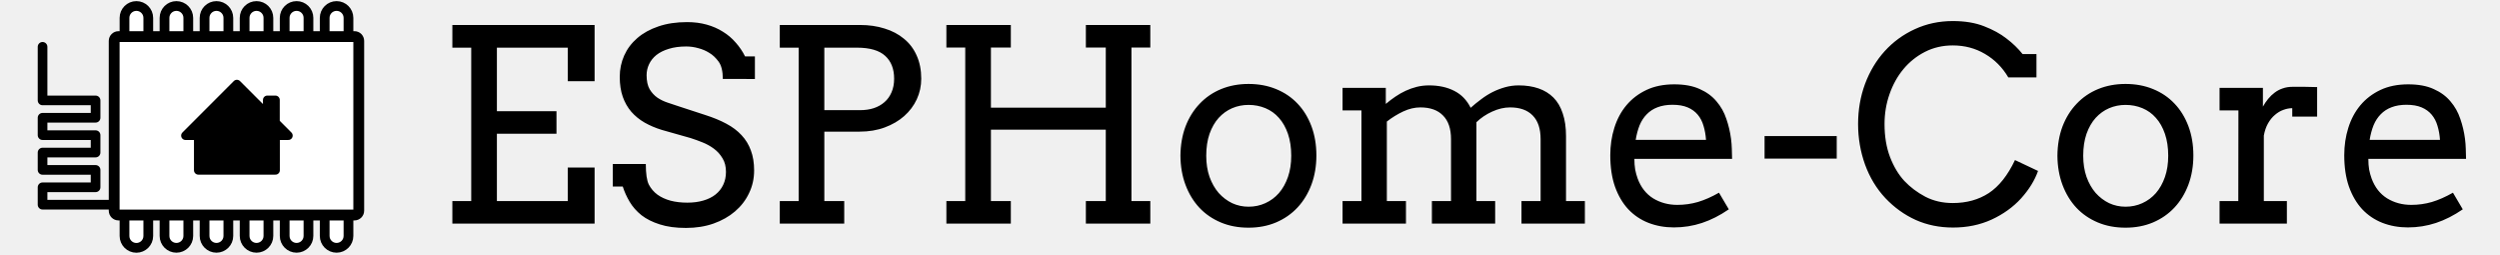
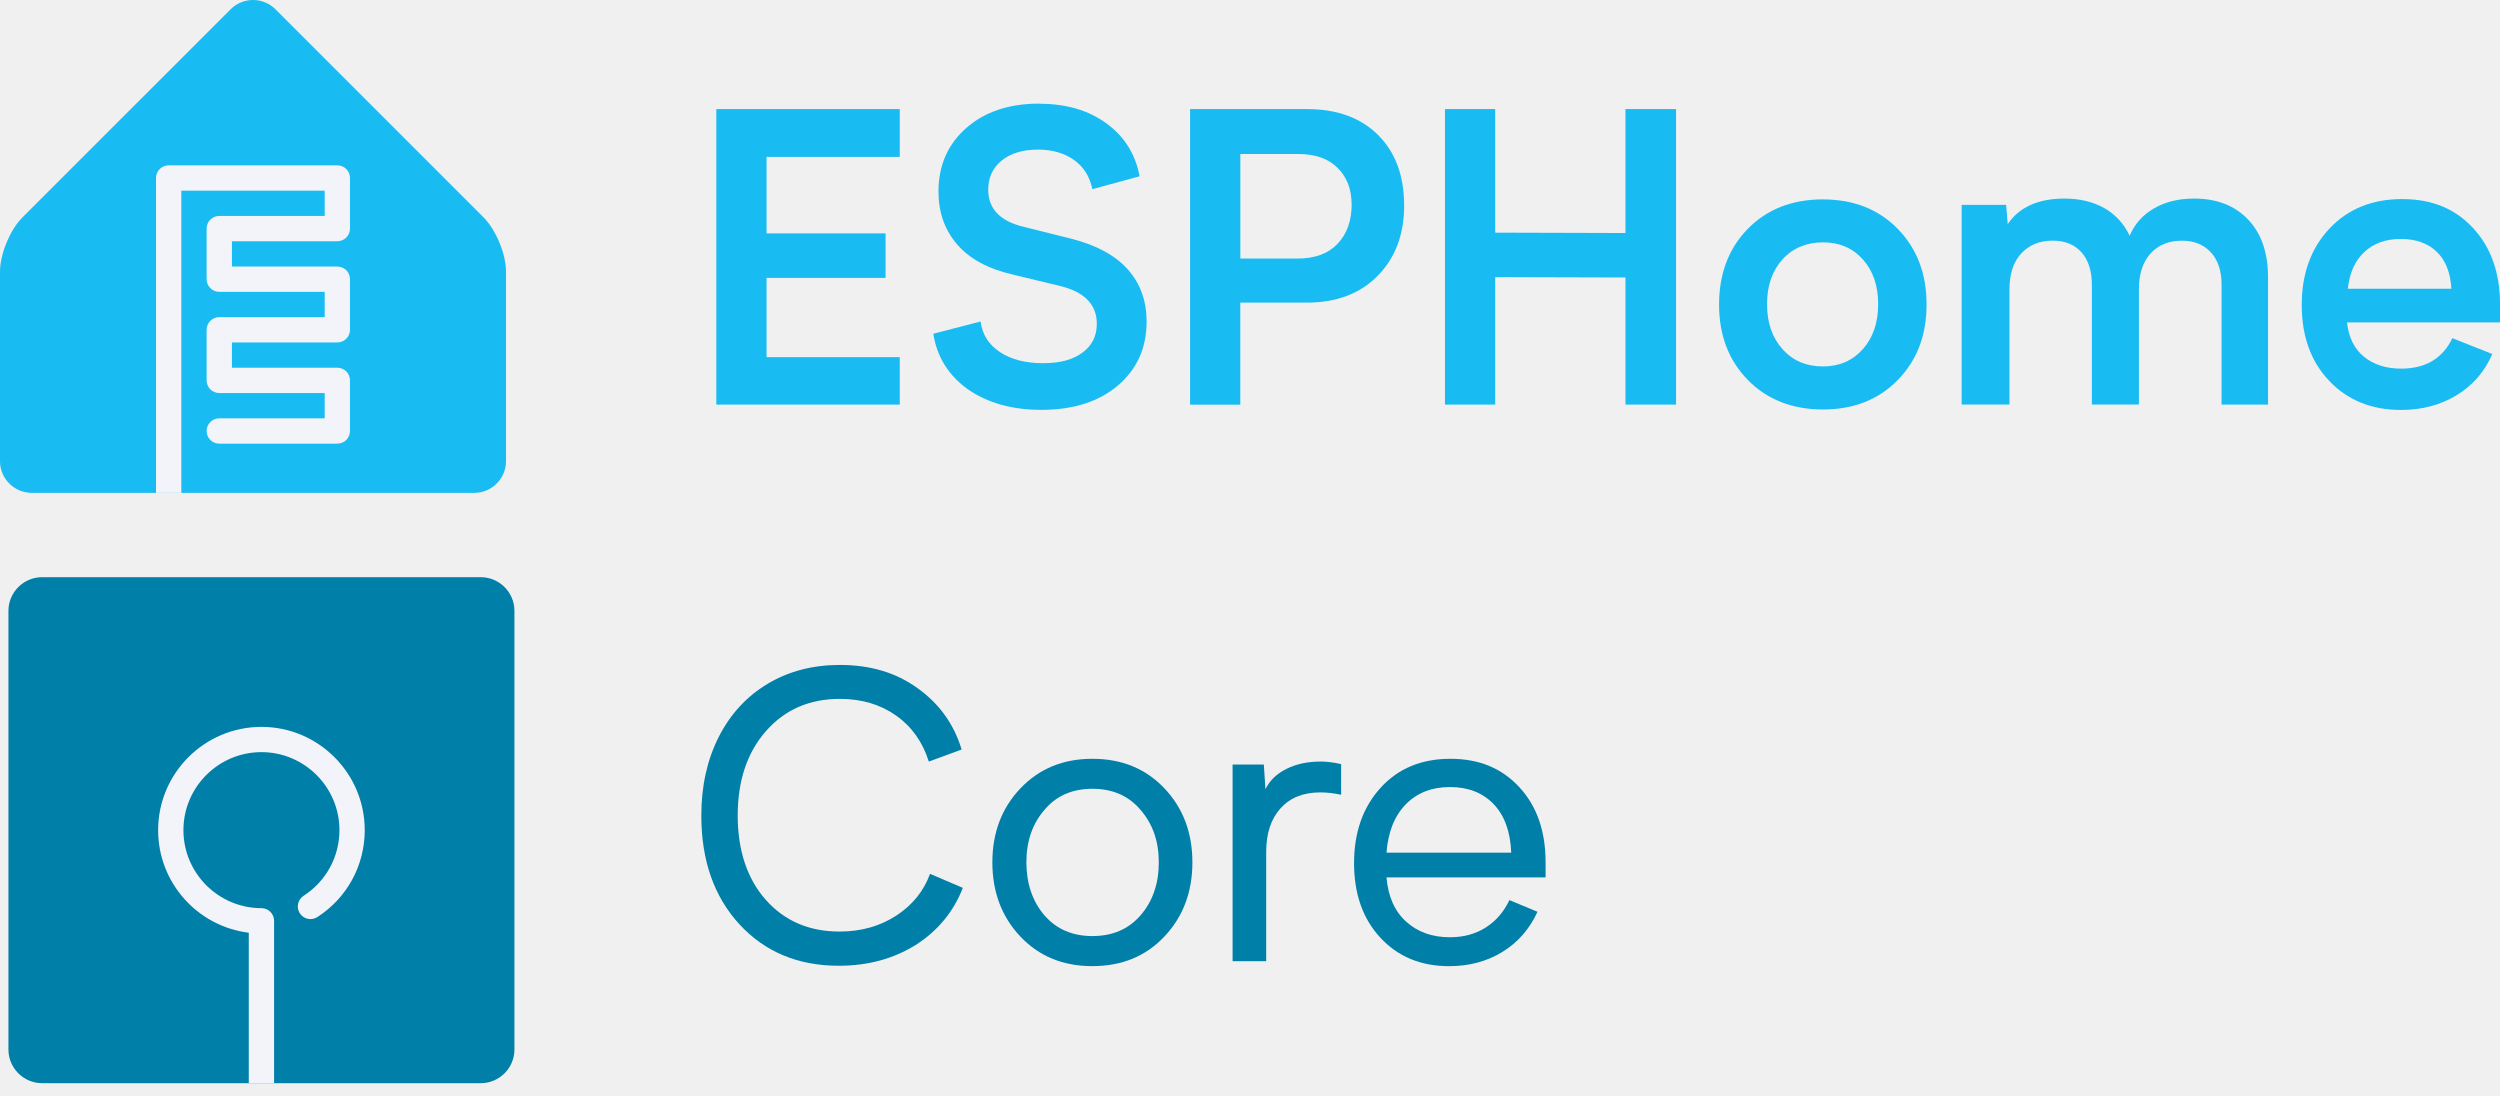
- <svg xmlns="http://www.w3.org/2000/svg" viewBox="0 0 559 57">
-   <g fill="none" fill-rule="evenodd">
-     <path d="M72.63 8.18V4c0-1.47 1.19-2.66 2.66-2.66 1.47 0 2.66 1.19 2.66 2.66v4.18m-14.27 0V4c0-1.47 1.19-2.66 2.66-2.66A2.65 2.65 0 0 1 69 3.99v4.18m-14.28.01V4c0-1.47 1.19-2.66 2.66-2.66 1.47 0 2.66 1.19 2.66 2.66v4.18m-14.28 0V4c0-1.47 1.19-2.66 2.66-2.66 1.47 0 2.66 1.19 2.66 2.66v4.18m-14.28 0V4c0-1.47 1.19-2.66 2.66-2.66 1.47 0 2.66 1.19 2.66 2.66v4.18m-14.27 0V4c0-1.47 1.19-2.66 2.66-2.66 1.47 0 2.66 1.19 2.66 2.66v4.18M77.95 48.07v4.68c0 1.47-1.19 2.66-2.66 2.66-1.47 0-2.66-1.19-2.66-2.66v-4.68m-3.63 0v4.68c0 1.47-1.19 2.66-2.66 2.66-1.47 0-2.66-1.19-2.66-2.66v-4.68m-3.64 0v4.68c0 1.47-1.19 2.66-2.66 2.66-1.47 0-2.66-1.19-2.66-2.66v-4.68m-3.64 0v4.68c0 1.47-1.19 2.66-2.66 2.66-1.47 0-2.66-1.19-2.66-2.66v-4.68m-3.64 0v4.68c0 1.47-1.19 2.66-2.66 2.66-1.47 0-2.66-1.19-2.66-2.66v-4.68m-3.63.26v4.43c0 1.47-1.19 2.66-2.66 2.66-1.47 0-2.66-1.19-2.66-2.66v-4.43" fill="#fff" stroke="#000" stroke-width="2.178" />
-     <path fill="#fff" stroke="#000" stroke-width="2.42" d="M79.29 8.18H26.51a.97.97 0 0 0-.97.97v37.96c0 .53.43.97.97.97h52.77c.53 0 .97-.43.97-.97V9.15c0-.54-.43-.97-.96-.97z" />
-     <path fill="#000" fill-rule="nonzero" d="M52.99 18.82L41.5 30.32h2.87v7.75h17.25v-7.75h2.87l-2.89-2.9v-5.07h-1.8v3.28z" />
-     <path stroke="#000" stroke-linecap="round" stroke-linejoin="round" stroke-width="1.961" d="M52.99 18.82L41.5 30.32h2.87v7.75h17.25v-7.75h2.87l-2.89-2.9v-5.07h-1.8v3.28z" />
-     <path d="M25.34 45.77H9.52v-3.89h11.86v-3.89H9.52v-3.88h11.86v-3.89H9.52v-3.89h11.86v-3.88H9.52V10.47" stroke="#000" stroke-linecap="round" stroke-linejoin="round" stroke-width="2.159" />
-     <path d="M101.19 5.586h31.816v12.568H127v-7.5h-15.85v14.21h13.33v5.038h-13.33v15.059H127v-7.5h6.006V50h-31.817v-5.04h4.22V10.655h-4.22zm60.498 12.07q0-2.578-.938-3.867t-2.08-1.963q-1.113-.703-2.461-1.055-1.348-.38-2.695-.38-2.227 0-3.897.527-1.67.498-2.783 1.377-1.084.879-1.64 2.05t-.557 2.462q0 1.933.674 3.134.703 1.172 1.757 1.905 1.055.703 2.315 1.113 1.289.41 2.46.82l5.919 1.934q2.666.85 4.687 1.933 2.051 1.084 3.428 2.579 1.377 1.464 2.08 3.398.732 1.934.732 4.482 0 2.754-1.142 5.098-1.113 2.344-3.135 4.072-2.021 1.729-4.834 2.725-2.783.967-6.123.967-3.428 0-5.86-.791-2.43-.762-4.1-2.051-1.641-1.318-2.638-2.988-.996-1.67-1.552-3.428h-2.227v-5.04h7.383q0 3.253.674 4.6.703 1.348 1.933 2.256 1.23.88 2.93 1.348 1.7.44 3.75.44 1.992 0 3.574-.47 1.612-.468 2.725-1.347 1.142-.908 1.728-2.168.616-1.289.616-2.9 0-1.787-.762-3.018-.733-1.26-1.904-2.139-1.172-.878-2.579-1.435-1.376-.557-2.666-.967l-6.416-1.816q-2.109-.645-3.867-1.64-1.728-.997-2.988-2.433-1.23-1.435-1.904-3.34-.674-1.933-.674-4.453 0-2.548.996-4.775.996-2.226 2.93-3.896 1.933-1.67 4.716-2.608 2.813-.967 6.416-.967 2.374 0 4.366.557 2.021.557 3.633 1.582 1.64.996 2.87 2.432 1.26 1.406 2.11 3.105h2.197v5.04zm12.744-12.07h17.959q2.988 0 5.478.791 2.52.762 4.336 2.285 1.846 1.494 2.842 3.75 1.025 2.256 1.025 5.186 0 2.431-.996 4.6-.996 2.138-2.812 3.75-1.817 1.61-4.366 2.548-2.52.938-5.625.938h-7.88V44.96h4.453V50h-14.414v-5.04h4.218V10.655h-4.218zm9.96 5.068V24.63h7.999q1.67 0 3.046-.44 1.407-.468 2.403-1.347 1.025-.88 1.582-2.197.586-1.319.586-3.047 0-3.282-1.992-5.098-1.993-1.846-6.358-1.846zm58.506-5.068h14.414v5.039h-4.218v34.336h4.219V50h-14.415v-5.04h4.454V28.995h-25.694v15.967h4.453V50h-14.414v-5.04h4.219V10.626h-4.219v-5.04h14.414v5.04h-4.453v13.447h25.694V10.625h-4.454zm21.153 29.238q.03-3.603 1.142-6.562 1.143-2.96 3.164-5.069 2.022-2.138 4.805-3.28 2.783-1.143 6.123-1.143 3.37 0 6.152 1.142 2.813 1.143 4.805 3.252 1.992 2.08 3.106 5.04 1.113 2.958 1.113 6.562 0 3.545-1.113 6.533-1.114 2.959-3.106 5.097-1.992 2.14-4.805 3.34-2.783 1.172-6.152 1.172-3.428 0-6.21-1.172-2.784-1.172-4.776-3.28-1.992-2.14-3.106-5.099-1.113-2.959-1.142-6.533zm5.771 0q0 2.608.733 4.717.761 2.11 2.05 3.604 1.319 1.464 3.018 2.285 1.729.79 3.662.79 2.022 0 3.75-.79 1.758-.791 3.047-2.256 1.29-1.494 2.022-3.604.732-2.11.732-4.746 0-2.754-.732-4.892-.733-2.139-2.022-3.575-1.26-1.435-3.018-2.168-1.757-.732-3.779-.732-1.933 0-3.662.732-1.7.733-3.018 2.168-1.289 1.436-2.05 3.575-.733 2.138-.733 4.892zm30.498-15.176h9.668v3.545h.059q.996-.85 2.08-1.582 1.113-.761 2.314-1.318 1.202-.557 2.49-.879 1.319-.322 2.725-.322 3.282 0 5.655 1.23 2.373 1.201 3.662 3.78 1.113-.997 2.343-1.905 1.23-.937 2.55-1.611 1.347-.674 2.812-1.084 1.465-.41 3.047-.41 2.46 0 4.423.674 1.963.673 3.34 2.05 1.377 1.377 2.08 3.545.733 2.139.733 5.069v14.53h4.219V50h-14.18v-5.04h4.277V31.105q0-3.487-1.758-5.274-1.757-1.816-5.068-1.816-1.963 0-4.014.937-2.05.938-3.515 2.373v17.637h4.19V50H320.3v-5.04h4.277V31.105q0-3.487-1.787-5.274-1.758-1.816-5.068-1.816-1.905 0-3.838.908-1.934.908-3.662 2.256V44.96h4.277V50h-14.18v-5.04h4.22V24.688h-4.22zm65.274 15.88q0 1.288.176 2.372.205 1.055.556 2.022 1.084 2.93 3.457 4.424 2.403 1.465 5.42 1.465 2.373 0 4.6-.645 2.256-.674 4.717-2.08l2.197 3.72q-2.988 2.051-6.006 3.048-3.018.996-6.27.996-3.076 0-5.712-1.026-2.608-1.025-4.512-3.047-1.875-2.021-2.96-5.039-1.054-3.017-1.054-7.031 0-3.252.908-6.123.909-2.9 2.696-5.04 1.816-2.167 4.482-3.427 2.666-1.26 6.211-1.26 3.428 0 5.713 1.055 2.314 1.026 3.75 2.754 1.465 1.7 2.197 3.897.762 2.197 1.055 4.482.146 1.113.176 2.256.058 1.142.058 2.226zm8.525-12.1q-1.904 0-3.34.556-1.406.528-2.402 1.553-.996.996-1.611 2.461-.586 1.465-.88 3.281h15.733q-.117-1.699-.557-3.134-.41-1.436-1.289-2.49-.878-1.055-2.255-1.641-1.377-.586-3.399-.586zm20.596 12.04V30.43h16.142v5.039zm54.521-18.163q-1.963-3.34-5.215-5.244-3.222-1.905-7.207-1.905-3.398 0-6.21 1.436-2.813 1.435-4.834 3.867-1.993 2.402-3.106 5.596-1.113 3.164-1.113 6.68 0 4.16 1.23 7.382 1.23 3.194 3.194 5.332 1.992 2.11 4.716 3.545 2.725 1.406 6.123 1.406 4.63 0 8.057-2.226 3.428-2.256 5.86-7.383l5.156 2.432q-1.114 3.164-3.78 6.123-2.666 2.93-6.591 4.746-3.897 1.787-8.643 1.787-4.541 0-8.35-1.7-3.808-1.728-6.796-4.892-2.96-3.164-4.541-7.5-1.553-4.336-1.553-9.053 0-4.746 1.553-8.964 1.582-4.22 4.394-7.325 2.842-3.134 6.738-4.922 3.926-1.816 8.496-1.816 4.073 0 7.032 1.172 2.959 1.142 5.01 2.754 2.08 1.582 3.574 3.457h3.105v5.215zm10.987 17.52q.029-3.604 1.142-6.563 1.143-2.96 3.164-5.069 2.022-2.138 4.805-3.28 2.783-1.143 6.123-1.143 3.37 0 6.152 1.142 2.813 1.143 4.805 3.252 1.992 2.08 3.106 5.04 1.113 2.958 1.113 6.562 0 3.545-1.113 6.533-1.114 2.959-3.106 5.097-1.992 2.14-4.805 3.34-2.783 1.172-6.152 1.172-3.428 0-6.21-1.172-2.784-1.172-4.776-3.28-1.992-2.14-3.106-5.099-1.113-2.959-1.142-6.533zm5.771 0q0 2.607.733 4.716.761 2.11 2.05 3.604 1.319 1.464 3.018 2.285 1.728.79 3.662.79 2.022 0 3.75-.79 1.758-.791 3.047-2.256 1.289-1.494 2.021-3.604.733-2.11.733-4.746 0-2.754-.733-4.892-.732-2.139-2.021-3.575-1.26-1.435-3.018-2.168-1.757-.732-3.779-.732-1.934 0-3.662.732-1.7.733-3.018 2.168-1.289 1.436-2.05 3.575-.733 2.138-.733 4.892zm52.324-8.76h-5.566v-1.876q-.967 0-1.992.381-.996.352-1.875 1.114-.88.732-1.553 1.904-.645 1.142-.937 2.724v14.649h5.156V50h-15.059v-5.04h4.19l.029-20.273h-4.219v-5.039h9.697v4.19q.528-.938 1.172-1.729.674-.82 1.465-1.406.82-.615 1.787-.937.996-.352 2.139-.352h2.871q1.348 0 2.695.059zm11.455 9.462q0 1.29.176 2.373.205 1.055.557 2.022 1.084 2.93 3.457 4.424 2.402 1.465 5.42 1.465 2.373 0 4.6-.645 2.255-.674 4.716-2.08l2.197 3.72q-2.988 2.051-6.005 3.048-3.018.996-6.27.996-3.076 0-5.713-1.026-2.607-1.025-4.512-3.047-1.875-2.021-2.958-5.039-1.055-3.017-1.055-7.031 0-3.252.908-6.123.908-2.9 2.695-5.04 1.817-2.167 4.483-3.427 2.666-1.26 6.21-1.26 3.428 0 5.714 1.055 2.314 1.026 3.75 2.754 1.464 1.7 2.197 3.897.762 2.197 1.055 4.482.146 1.113.175 2.256.059 1.142.059 2.226zm8.526-12.1q-1.904 0-3.34.557-1.406.528-2.402 1.553-.996.996-1.612 2.461-.586 1.465-.879 3.281H545.8q-.117-1.699-.557-3.134-.41-1.436-1.289-2.49-.879-1.055-2.256-1.641-1.377-.586-3.398-.586z" fill="#000" aria-label="ESPHome-Core" />
+ <svg xmlns="http://www.w3.org/2000/svg" id="Layer_2" data-name="Layer 2" viewBox="0 0 592.88 259.88">
+   <defs>
+     <style>
+       .cls-1 {
+         fill: none;
+       }
+ 
+       .cls-1, .cls-2, .cls-3, .cls-4 {
+         stroke-width: 0px;
+       }
+ 
+       .cls-2 {
+         fill: #f2f4f9;
+       }
+ 
+       .cls-3 {
+         fill: #18bcf2;
+       }
+ 
+       .cls-5 {
+         clip-path: url(#clippath);
+       }
+ 
+       .cls-4 {
+         fill: #007fa8;
+       }
+     </style>
+     <clipPath id="clippath">
+       <rect class="cls-1" x="2" y="136.88" width="120" height="120" rx="8" ry="8" />
+     </clipPath>
+   </defs>
+   <g id="Layer_1-2" data-name="Layer 1">
+     <g>
+       <g>
+         <path class="cls-3" d="M213.38,84.7v11.25h-43.5V25.87h43.5v11.34h-31.59v18.14h28.22v10.55h-28.22v18.8h31.59Z" />
+         <path class="cls-3" d="M246.45,24.6c6.41,0,11.73,1.56,15.98,4.69,4.25,3.12,6.86,7.3,7.83,12.52l-11.2,3.05c-.63-3-2.09-5.31-4.38-6.94-2.3-1.62-5.13-2.44-8.51-2.44-3.63,0-6.5.87-8.62,2.6-2.13,1.73-3.19,4.04-3.19,6.91,0,4.53,2.81,7.47,8.44,8.81l11.44,2.86c5.91,1.53,10.33,3.96,13.27,7.29,2.94,3.33,4.41,7.43,4.41,12.3,0,6.25-2.27,11.3-6.8,15.16-4.53,3.86-10.59,5.79-18.19,5.79-6.84,0-12.63-1.61-17.34-4.83-4.66-3.34-7.41-7.75-8.25-13.22l11.2-2.91c.41,3.09,1.95,5.52,4.62,7.27,2.67,1.75,6.07,2.62,10.2,2.62s7.09-.84,9.35-2.51c2.27-1.67,3.4-3.94,3.4-6.82,0-4.5-2.81-7.47-8.44-8.91l-11.44-2.77c-5.88-1.34-10.29-3.73-13.24-7.15s-4.43-7.6-4.43-12.54c0-6.19,2.2-11.21,6.59-15.07,4.39-3.86,10.16-5.79,17.32-5.79Z" />
+         <path class="cls-3" d="M333,48.7c0,6.88-2.09,12.44-6.26,16.69-4.17,4.25-9.79,6.38-16.85,6.38h-15.75v24.19h-11.91V25.87h27.75c7.12,0,12.74,2.06,16.85,6.16,4.11,4.11,6.16,9.66,6.16,16.66ZM320.53,48.42c0-3.53-1.1-6.4-3.3-8.6s-5.32-3.3-9.35-3.3h-13.73v24.8h13.55c4.12,0,7.3-1.17,9.52-3.52,2.22-2.34,3.33-5.47,3.33-9.38Z" />
+         <path class="cls-3" d="M342.68,25.87h11.91v29.3l30.89.09v-29.39h12v70.08h-12v-30.14l-30.89-.09v30.23h-11.91V25.87Z" />
+         <path class="cls-3" d="M432.33,47.29c7.25,0,13.16,2.33,17.72,6.98,4.56,4.66,6.84,10.64,6.84,17.95s-2.28,13.25-6.84,17.91c-4.56,4.66-10.47,6.98-17.72,6.98s-13.25-2.33-17.81-6.98c-4.56-4.66-6.84-10.62-6.84-17.91s2.28-13.34,6.84-17.98c4.56-4.64,10.5-6.96,17.81-6.96ZM432.33,86.9c3.87,0,7.02-1.37,9.45-4.1,2.42-2.73,3.63-6.29,3.63-10.66s-1.21-7.91-3.63-10.62c-2.42-2.7-5.57-4.05-9.45-4.05s-7.17,1.35-9.61,4.05c-2.44,2.7-3.66,6.24-3.66,10.62s1.22,7.93,3.66,10.66c2.44,2.74,5.64,4.1,9.61,4.1Z" />
+         <path class="cls-3" d="M537.87,65.81v30.14h-11.02v-28.41c0-3.28-.84-5.84-2.53-7.69-1.69-1.84-3.98-2.77-6.89-2.77-3.09,0-5.56,1.01-7.41,3.02-1.84,2.02-2.77,4.84-2.77,8.46v27.38h-11.16v-28.41c0-3.28-.82-5.84-2.46-7.69-1.64-1.84-3.91-2.77-6.82-2.77-3.09,0-5.58,1.01-7.45,3.02s-2.81,4.84-2.81,8.46v27.38h-11.34v-47.34h10.55l.38,4.55c2.75-4.03,7.23-6.05,13.45-6.05,3.62,0,6.77.75,9.42,2.25,2.66,1.5,4.67,3.69,6.05,6.56,1.16-2.75,3.07-4.91,5.74-6.47,2.67-1.56,5.85-2.34,9.54-2.34,5.37,0,9.64,1.66,12.8,4.97,3.16,3.31,4.73,7.89,4.73,13.73Z" />
+         <path class="cls-3" d="M592.88,76.45h-36.28c.38,3.56,1.72,6.28,4.03,8.16,2.31,1.88,5.25,2.81,8.81,2.81,5.78,0,9.83-2.41,12.14-7.22l9.47,3.75c-1.78,4.16-4.59,7.41-8.41,9.75-3.83,2.34-8.23,3.52-13.2,3.52-7,0-12.68-2.29-17.04-6.87-4.36-4.58-6.54-10.59-6.54-18.02s2.2-13.48,6.59-18.14c4.39-4.66,10.13-6.98,17.23-6.98s12.58,2.3,16.83,6.89c4.25,4.59,6.38,10.64,6.38,18.14v4.22ZM556.79,68.48h24.56c-.22-3.84-1.38-6.77-3.49-8.79s-4.95-3.02-8.51-3.02-6.41,1.02-8.62,3.07c-2.22,2.05-3.53,4.96-3.94,8.74Z" />
+         <path class="cls-4" d="M220.27,180.6c-1.47-4.66-4.06-8.3-7.78-10.92-3.72-2.62-8.16-3.94-13.31-3.94-7.22,0-13.06,2.55-17.53,7.64-4.47,5.09-6.7,11.77-6.7,20.02s2.23,15.02,6.68,20.02c4.45,5,10.27,7.5,17.46,7.5,5.12,0,9.62-1.27,13.5-3.8,3.84-2.53,6.5-5.83,7.97-9.89l7.78,3.33c-2.22,5.69-5.95,10.2-11.2,13.55-5.28,3.28-11.34,4.92-18.19,4.92-9.69,0-17.55-3.27-23.58-9.82-6.03-6.55-9.05-15.15-9.05-25.8,0-7,1.38-13.21,4.12-18.63,2.75-5.42,6.62-9.62,11.6-12.61,4.98-2.98,10.69-4.48,17.13-4.48,7.28,0,13.45,1.86,18.52,5.58,5.09,3.66,8.55,8.48,10.36,14.48l-7.78,2.86Z" />
+         <path class="cls-4" d="M259.06,179.95c6.97,0,12.66,2.34,17.09,7.01,4.42,4.67,6.63,10.52,6.63,17.55s-2.21,12.89-6.63,17.58c-4.42,4.69-10.12,7.03-17.09,7.03s-12.66-2.34-17.09-7.03c-4.42-4.69-6.63-10.55-6.63-17.58s2.22-12.88,6.66-17.55c4.44-4.67,10.12-7.01,17.06-7.01ZM259.06,221.99c4.75,0,8.55-1.62,11.39-4.88,2.91-3.34,4.36-7.55,4.36-12.61s-1.45-9.12-4.36-12.47c-2.81-3.31-6.61-4.97-11.39-4.97s-8.53,1.66-11.34,4.97c-2.88,3.31-4.31,7.47-4.31,12.47s1.44,9.3,4.31,12.61c2.84,3.25,6.62,4.88,11.34,4.88Z" />
+         <path class="cls-4" d="M313.08,180.6c1.53,0,3.19.2,4.97.61v7.27c-1.72-.38-3.38-.56-4.97-.56-4,0-7.13,1.26-9.4,3.77-2.27,2.52-3.4,5.96-3.4,10.34v25.92h-7.97v-46.64h7.41l.38,5.86c1-2.06,2.66-3.67,4.99-4.83,2.33-1.16,4.99-1.73,7.99-1.73Z" />
+         <path class="cls-4" d="M366.54,208.07h-37.73c.38,4.53,1.93,8.03,4.66,10.5,2.73,2.47,6.19,3.7,10.38,3.7,3.25,0,6.09-.77,8.51-2.32,2.42-1.55,4.29-3.71,5.6-6.49l6.66,2.77c-1.88,4.09-4.65,7.27-8.32,9.52-3.67,2.25-7.88,3.38-12.63,3.38-6.69,0-12.12-2.24-16.29-6.73-4.17-4.48-6.26-10.38-6.26-17.7s2.09-13.23,6.26-17.84c4.17-4.61,9.7-6.91,16.57-6.91s12.2,2.24,16.36,6.73c4.16,4.48,6.23,10.43,6.23,17.84v3.56ZM328.81,202.21h29.58c-.19-4.97-1.58-8.8-4.17-11.51-2.59-2.7-6.05-4.05-10.36-4.05s-7.8,1.37-10.48,4.1c-2.67,2.74-4.2,6.56-4.57,11.46Z" />
+       </g>
+       <rect class="cls-4" x="2" y="136.88" width="120" height="120" rx="8" ry="8" />
+       <g>
+         <path class="cls-3" d="M120,109.38c0,4.12-3.38,7.5-7.5,7.5H7.5c-4.12,0-7.5-3.38-7.5-7.5v-45c0-4.12,2.39-9.89,5.3-12.8L54.7,2.19c2.92-2.92,7.69-2.92,10.61,0l49.39,49.39c2.92,2.92,5.3,8.68,5.3,12.8v45Z" />
+         <path class="cls-2" d="M80,39.21h-40c-1.66,0-3,1.34-3,3v74.67h6V45.21h34v6h-25c-1.66,0-3,1.34-3,3v12c0,1.66,1.34,3,3,3h25v6h-25c-1.66,0-3,1.34-3,3v12c0,1.66,1.34,3,3,3h25v6h-25c-1.66,0-3,1.34-3,3s1.34,3,3,3h28c1.66,0,3-1.34,3-3v-12c0-1.66-1.34-3-3-3h-25v-6h25c1.66,0,3-1.34,3-3v-12c0-1.66-1.34-3-3-3h-25v-6h25c1.66,0,3-1.34,3-3v-12c0-1.66-1.34-3-3-3Z" />
+       </g>
+       <g class="cls-5">
+         <path class="cls-2" d="M62,259.88c-1.66,0-3-1.34-3-3v-35.68c-12.1-1.48-21.5-11.82-21.5-24.32,0-13.51,10.99-24.5,24.5-24.5s24.5,10.99,24.5,24.5c0,8.37-4.21,16.08-11.25,20.61-1.39.9-3.25.49-4.15-.9-.9-1.39-.49-3.25.9-4.15,5.32-3.43,8.5-9.25,8.5-15.57,0-10.2-8.3-18.5-18.5-18.5s-18.5,8.3-18.5,18.5,8.3,18.5,18.5,18.5c1.66,0,3,1.34,3,3v38.5c0,1.66-1.34,3-3,3Z" />
+       </g>
+     </g>
  </g>
</svg>
